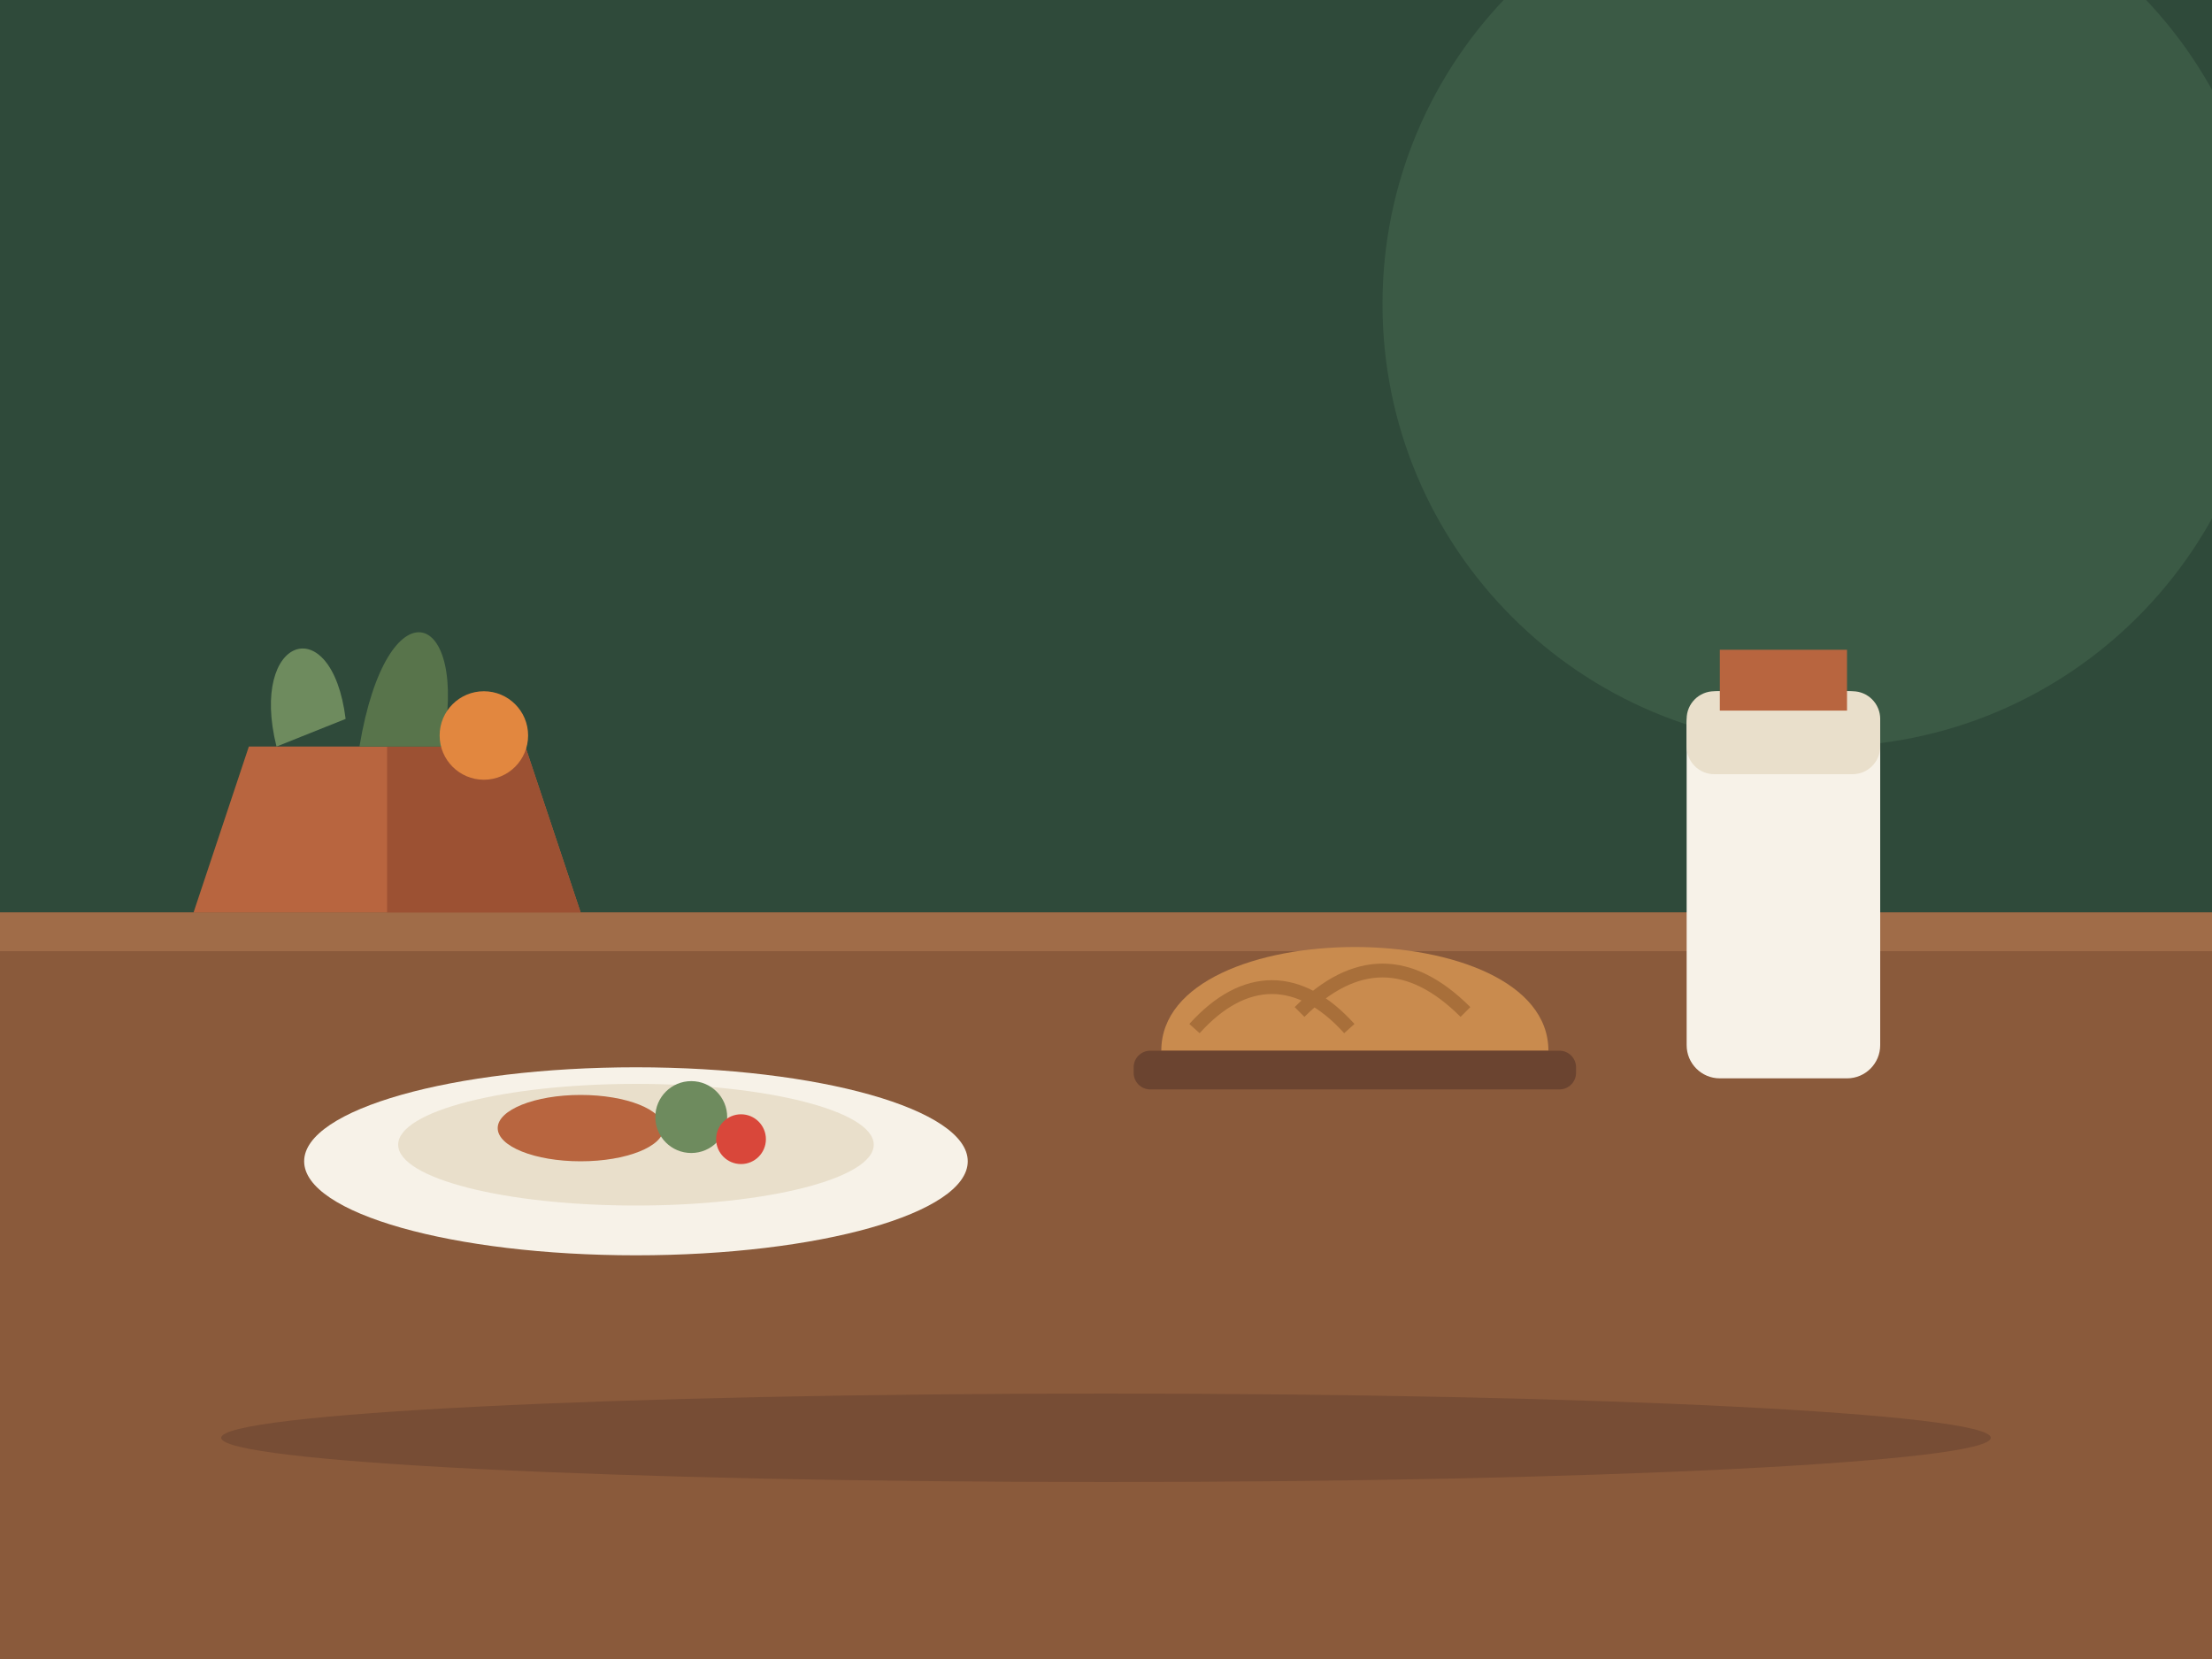
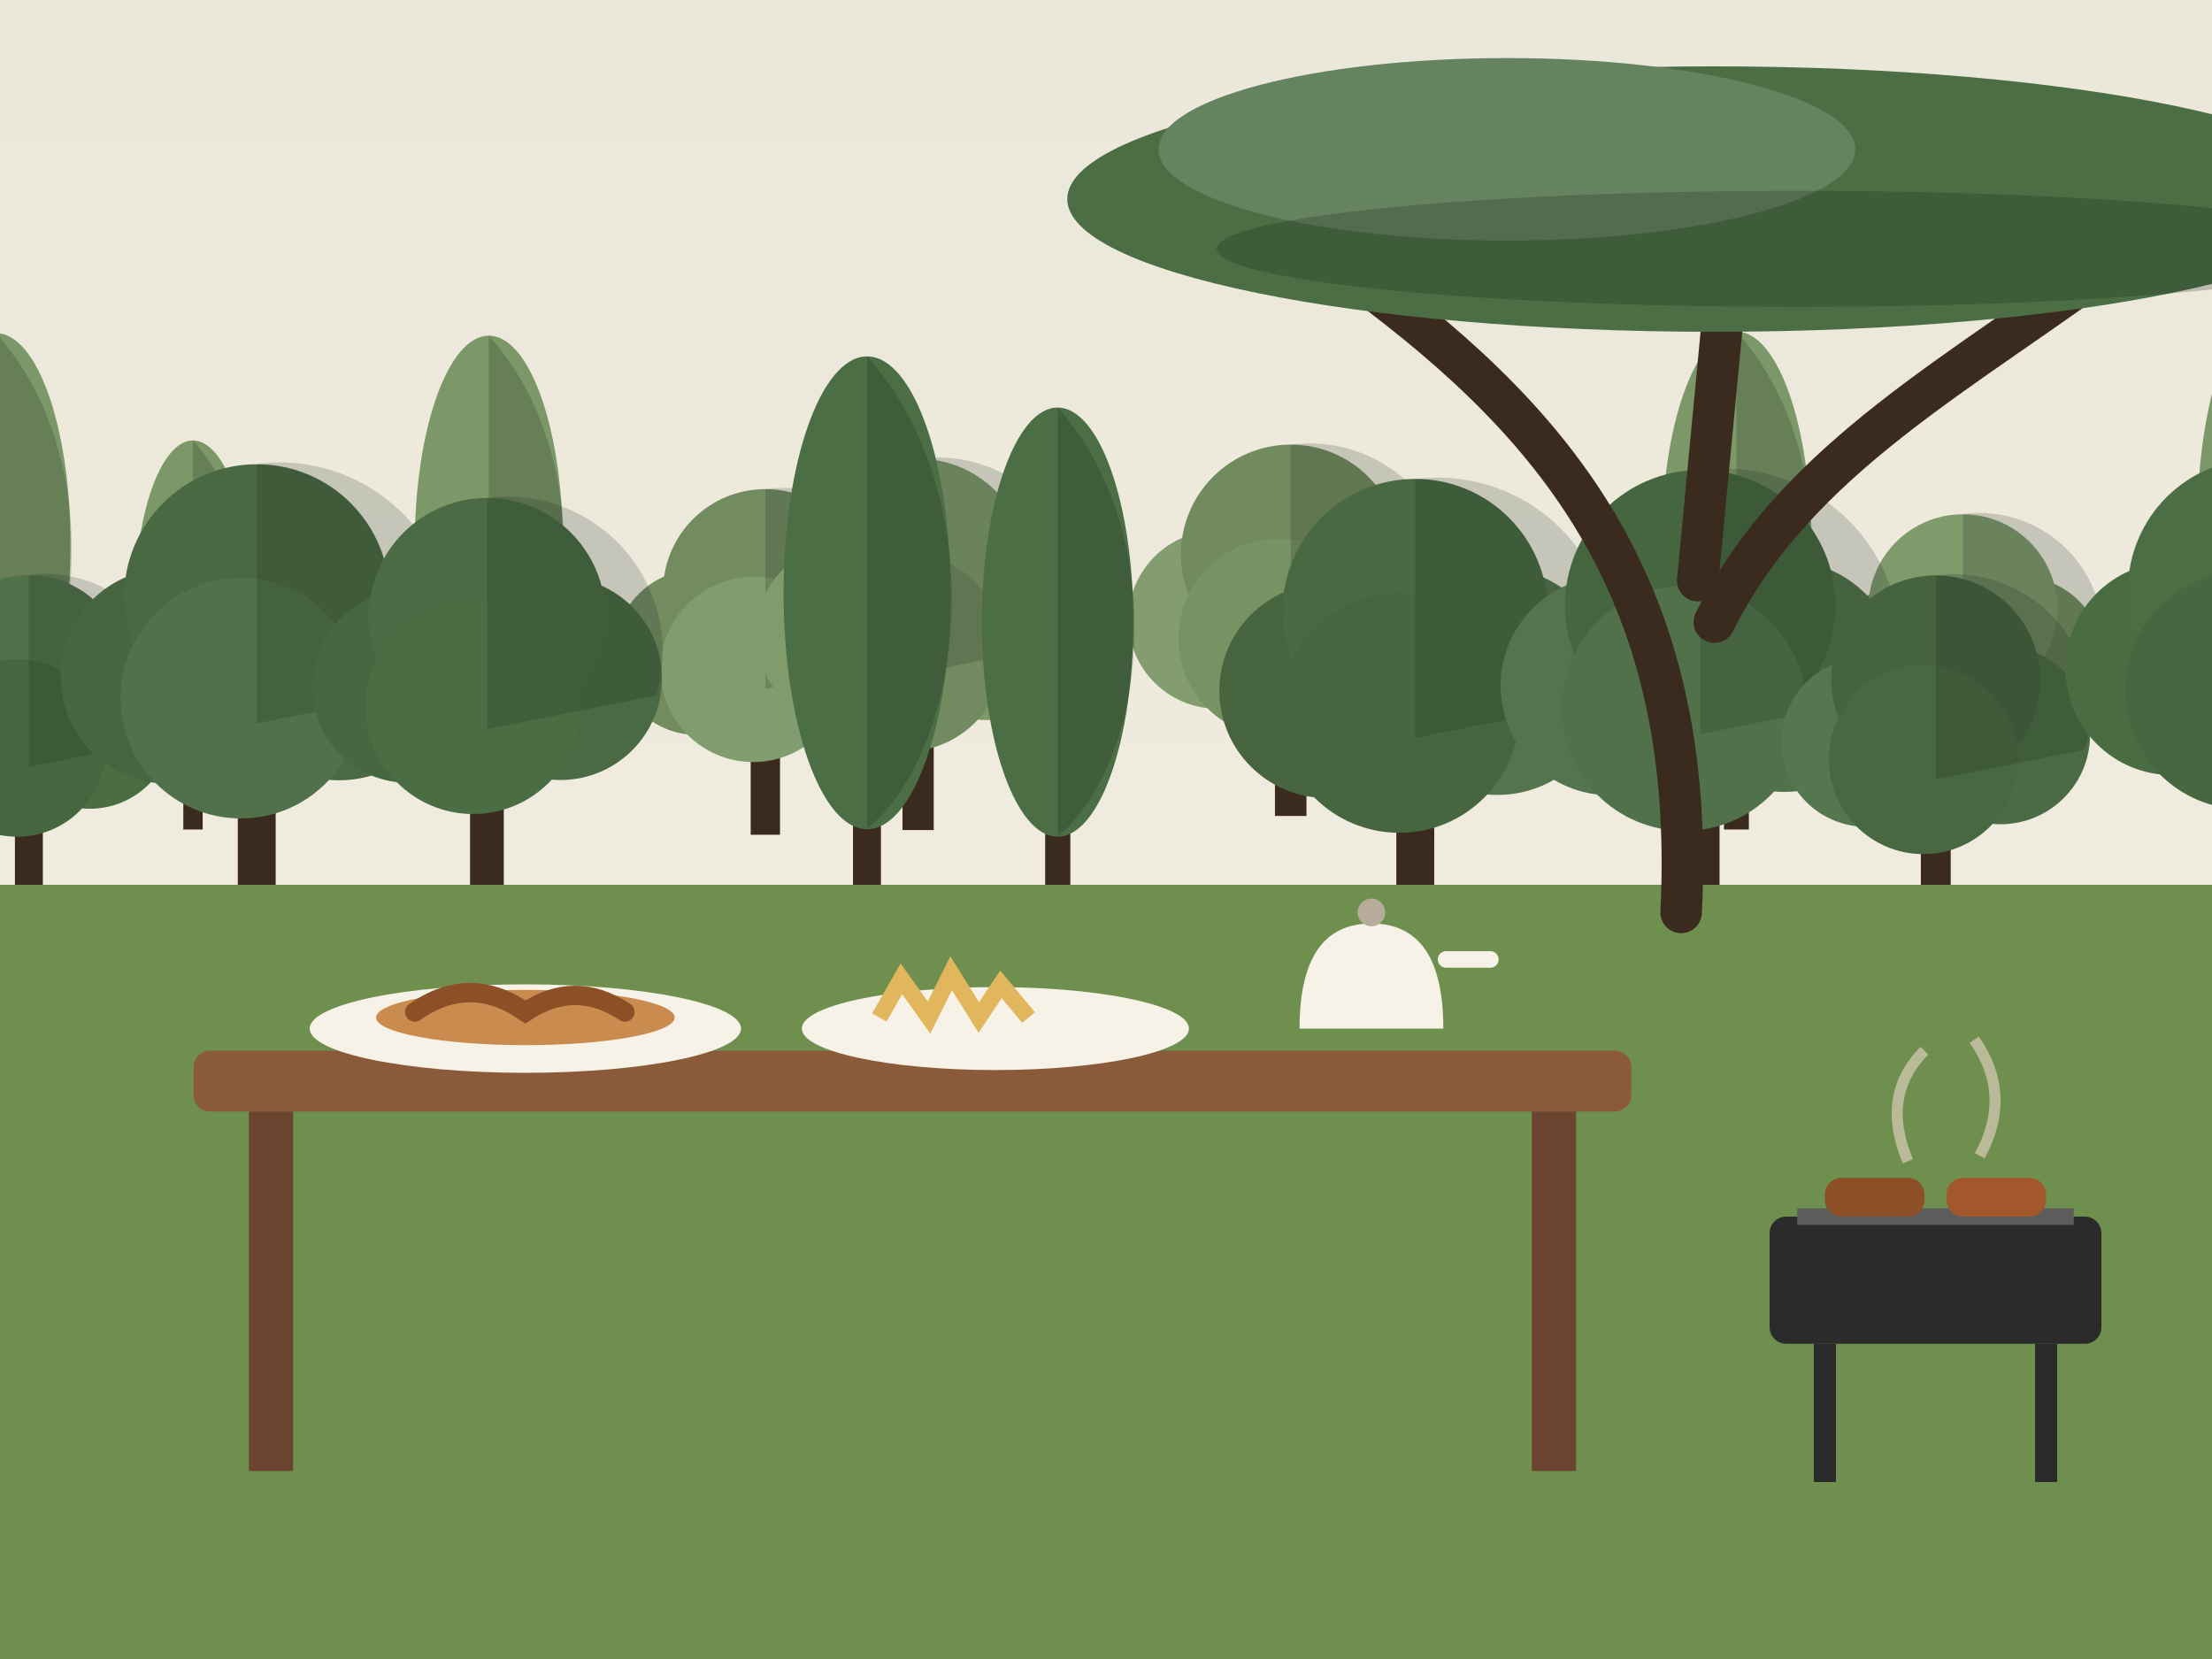
- <svg xmlns="http://www.w3.org/2000/svg" viewBox="0 0 800 600" preserveAspectRatio="xMidYMid slice" role="img" aria-label="Illustration of a farm-to-table spread: bread, vegetables, milk and plates on a wooden table">
-   <rect width="800" height="600" fill="#2F4A3A" />
-   <circle cx="660" cy="110" r="160" fill="#3B5A45" />
-   <rect y="330" width="800" height="270" fill="#8A5A3B" />
-   <rect y="330" width="800" height="14" fill="#A06C48" />
-   <ellipse cx="230" cy="420" rx="120" ry="34" fill="#F7F2E8" />
-   <ellipse cx="230" cy="414" rx="86" ry="22" fill="#E9DFCB" />
-   <ellipse cx="210" cy="408" rx="30" ry="12" fill="#B8653F" />
-   <circle cx="250" cy="404" r="13" fill="#6E8B5E" />
-   <circle cx="268" cy="412" r="9" fill="#D9473A" />
-   <path d="M420 380 C420 330 560 330 560 380 Z" fill="#C98B4E" />
-   <path d="M432 372 C450 352 470 352 488 372 M470 366 C490 346 510 346 530 366" stroke="#A86F3A" stroke-width="5" fill="none" />
-   <rect x="410" y="380" width="160" height="14" rx="6" fill="#6B4430" />
-   <rect x="610" y="250" width="70" height="140" rx="12" fill="#F7F2E8" />
-   <rect x="610" y="250" width="70" height="30" rx="10" fill="#E9DFCB" />
-   <rect x="622" y="235" width="46" height="22" fill="#B8653F" />
-   <g transform="translate(70 230)">
-     <path d="M0 100 L140 100 L120 40 L20 40Z" fill="#B8653F" />
-     <path d="M70 100 L140 100 L120 40 L70 40Z" fill="#9C5133" />
-     <path d="M30 40 C20 0 50 -10 55 30" fill="#6E8B5E" />
-     <path d="M60 40 C70 -20 100 -10 90 40" fill="#58744B" />
-     <circle cx="105" cy="36" r="16" fill="#E2873F" />
-   </g>
-   <ellipse cx="400" cy="520" rx="320" ry="16" fill="#6B4430" opacity=".6" />
+ <svg xmlns="http://www.w3.org/2000/svg" viewBox="0 0 800 600" preserveAspectRatio="xMidYMid slice" role="img" aria-label="Illustration of outdoor dining under an acacia: grilled meat, chips, kienyeji chicken and tea">
+   <defs>
+     <linearGradient id="sky" x1="0" y1="0" x2="0" y2="1">
+       <stop offset="0" stop-color="#EAE8DA" />
+       <stop offset="1" stop-color="#F4EEE2" />
+     </linearGradient>
+   </defs>
+   <rect width="800" height="600" fill="url(#sky)" />
+   <rect x="-5.8" y="255.1" width="9.0" height="44.9" fill="#3B2A1E" />
+   <ellipse cx="-1.4" cy="196.8" rx="26.9" ry="76.3" fill="#7C9868" />
+   <path d="M-1.4 120.6 C39.0 165.4 30.9 246.2 -1.4 273.1Z" fill="#0E1A14" opacity=".2" />
+   <rect x="66.3" y="264.8" width="7.0" height="35.2" fill="#3B2A1E" />
+   <ellipse cx="69.8" cy="219.1" rx="21.1" ry="59.8" fill="#7C9868" />
+   <path d="M69.8 159.3 C101.5 194.5 95.1 257.8 69.8 278.9Z" fill="#0E1A14" opacity=".2" />
+   <rect x="172.4" y="255.3" width="8.9" height="44.7" fill="#3B2A1E" />
+   <ellipse cx="176.8" cy="197.3" rx="26.8" ry="75.9" fill="#7C9868" />
+   <path d="M176.8 121.4 C217.0 166.0 209.0 246.4 176.8 273.2Z" fill="#0E1A14" opacity=".2" />
+   <rect x="271.5" y="253.5" width="10.6" height="48.4" fill="#3B2A1E" />
+   <circle cx="252.2" cy="235.9" r="29.9" fill="#728C60" />
+   <circle cx="299.7" cy="233.3" r="31.7" fill="#789364" />
+   <circle cx="276.8" cy="213.9" r="37.0" fill="#728C60" />
+   <circle cx="272.4" cy="242.1" r="33.5" fill="#819C6E" />
+   <path d="M276.8 176.9 A48.4 48.4 0 0 1 329.7 238.5 L276.8 249.1Z" fill="#0E1A14" opacity=".18" />
+   <rect x="326.4" y="248.2" width="11.3" height="52.0" fill="#3B2A1E" />
+   <circle cx="305.5" cy="229.2" r="32.2" fill="#809B6C" />
+   <circle cx="356.6" cy="226.4" r="34.0" fill="#7D9869" />
+   <circle cx="332.0" cy="205.6" r="39.7" fill="#7F9A6C" />
+   <circle cx="327.3" cy="235.9" r="35.9" fill="#718A5F" />
+   <path d="M332.0 165.9 A52.0 52.0 0 0 1 388.8 232.1 L332.0 243.4Z" fill="#0E1A14" opacity=".18" />
+   <rect x="461.1" y="243.1" width="11.4" height="52.0" fill="#3B2A1E" />
+   <circle cx="440.3" cy="224.1" r="32.2" fill="#839D70" />
+   <circle cx="491.4" cy="221.3" r="34.1" fill="#829D6F" />
+   <circle cx="466.8" cy="200.5" r="39.7" fill="#718B5F" />
+   <circle cx="462.1" cy="230.8" r="35.9" fill="#779364" />
+   <path d="M466.8 160.8 A52.0 52.0 0 0 1 523.5 227.0 L466.8 238.3Z" fill="#0E1A14" opacity=".18" />
+   <rect x="509.1" y="262.1" width="9.5" height="43.7" fill="#3B2A1E" />
+   <circle cx="491.6" cy="246.2" r="27.0" fill="#819C6E" />
+   <circle cx="534.5" cy="243.8" r="28.6" fill="#7A9666" />
+   <circle cx="513.9" cy="226.3" r="33.3" fill="#799566" />
+   <circle cx="509.9" cy="251.7" r="30.2" fill="#718A5E" />
+   <path d="M513.9 193.0 A43.7 43.7 0 0 1 561.5 248.6 L513.9 258.1Z" fill="#0E1A14" opacity=".18" />
+   <rect x="623.5" y="255.0" width="9.0" height="45.0" fill="#3B2A1E" />
+   <ellipse cx="628.0" cy="196.4" rx="27.0" ry="76.5" fill="#7C9868" />
+   <path d="M628.0 119.9 C668.5 164.9 660.4 246.0 628.0 273.0Z" fill="#0E1A14" opacity=".2" />
+   <rect x="705.0" y="256.8" width="9.8" height="44.8" fill="#3B2A1E" />
+   <circle cx="687.0" cy="240.5" r="27.7" fill="#718A5E" />
+   <circle cx="731.1" cy="238.1" r="29.4" fill="#738D60" />
+   <circle cx="709.9" cy="220.2" r="34.2" fill="#7F9A6B" />
+   <circle cx="705.8" cy="246.2" r="31.0" fill="#748F61" />
+   <path d="M709.9 185.9 A44.8 44.8 0 0 1 758.8 243.0 L709.9 252.8Z" fill="#0E1A14" opacity=".18" />
+   <rect x="818.7" y="252.0" width="9.6" height="48.0" fill="#3B2A1E" />
+   <ellipse cx="823.5" cy="189.6" rx="28.8" ry="81.6" fill="#7C9868" />
+   <path d="M823.5 108.0 C866.7 156.0 858.1 242.4 823.5 271.2Z" fill="#0E1A14" opacity=".2" />
+   <rect x="5.4" y="281.5" width="10.1" height="46.5" fill="#3B2A1E" />
+   <circle cx="-13.2" cy="264.6" r="28.7" fill="#486942" />
+   <circle cx="32.4" cy="262.1" r="30.4" fill="#4B6D44" />
+   <circle cx="10.4" cy="243.5" r="35.5" fill="#507149" />
+   <circle cx="6.2" cy="270.5" r="32.1" fill="#466640" />
+   <path d="M10.4 208.0 A46.5 46.5 0 0 1 61.2 267.1 L10.4 277.3Z" fill="#0E1A14" opacity=".18" />
+   <rect x="86.0" y="267.3" width="13.7" height="62.9" fill="#3B2A1E" />
+   <circle cx="60.8" cy="244.5" r="38.9" fill="#476640" />
+   <circle cx="122.6" cy="241.0" r="41.2" fill="#496A42" />
+   <circle cx="92.9" cy="215.9" r="48.0" fill="#496942" />
+   <circle cx="87.1" cy="252.5" r="43.5" fill="#507149" />
+   <path d="M92.9 167.8 A62.9 62.9 0 0 1 161.5 247.9 L92.9 261.6Z" fill="#0E1A14" opacity=".18" />
+   <rect x="170.0" y="268.8" width="12.2" height="56.1" fill="#3B2A1E" />
+   <circle cx="147.6" cy="248.4" r="34.7" fill="#476741" />
+   <circle cx="202.7" cy="245.4" r="36.7" fill="#496A42" />
+   <circle cx="176.2" cy="222.9" r="42.8" fill="#4A6B43" />
+   <circle cx="171.1" cy="255.6" r="38.8" fill="#4B6D44" />
+   <path d="M176.2 180.1 A56.1 56.1 0 0 1 237.4 251.5 L176.2 263.7Z" fill="#0E1A14" opacity=".18" />
+   <rect x="308.5" y="279.7" width="10.1" height="50.3" fill="#3B2A1E" />
+   <ellipse cx="313.6" cy="214.4" rx="30.2" ry="85.5" fill="#4C6E45" />
+   <path d="M313.6 128.9 C358.8 179.2 349.8 269.7 313.6 299.8Z" fill="#0E1A14" opacity=".2" />
+   <rect x="378.0" y="284.4" width="9.1" height="45.6" fill="#3B2A1E" />
+   <ellipse cx="382.5" cy="225.0" rx="27.4" ry="77.6" fill="#4C6E45" />
+   <path d="M382.5 147.4 C423.6 193.1 415.4 275.2 382.5 302.6Z" fill="#0E1A14" opacity=".2" />
+   <rect x="505.0" y="272.6" width="13.7" height="62.8" fill="#3B2A1E" />
+   <circle cx="479.8" cy="249.8" r="38.8" fill="#46653F" />
+   <circle cx="541.5" cy="246.4" r="41.1" fill="#54744D" />
+   <circle cx="511.8" cy="221.2" r="48.0" fill="#486942" />
+   <circle cx="506.1" cy="257.8" r="43.4" fill="#466640" />
+   <path d="M511.8 173.3 A62.8 62.8 0 0 1 580.3 253.2 L511.8 266.9Z" fill="#0E1A14" opacity=".18" />
+   <rect x="607.9" y="271.3" width="14.0" height="64.1" fill="#3B2A1E" />
+   <circle cx="582.3" cy="248.0" r="39.6" fill="#54744D" />
+   <circle cx="645.2" cy="244.5" r="41.9" fill="#51724A" />
+   <circle cx="614.9" cy="218.9" r="48.9" fill="#466640" />
+   <circle cx="609.1" cy="256.2" r="44.3" fill="#50714A" />
+   <path d="M614.9 170.0 A64.1 64.1 0 0 1 684.8 251.5 L614.9 265.5Z" fill="#0E1A14" opacity=".18" />
+   <rect x="694.7" y="286.4" width="10.8" height="49.4" fill="#3B2A1E" />
+   <circle cx="674.9" cy="268.4" r="30.6" fill="#567650" />
+   <circle cx="723.5" cy="265.7" r="32.4" fill="#4A6B43" />
+   <circle cx="700.1" cy="245.9" r="37.8" fill="#44633E" />
+   <circle cx="695.6" cy="274.7" r="34.2" fill="#486841" />
+   <path d="M700.1 208.1 A49.4 49.4 0 0 1 754.0 271.1 L700.1 281.9Z" fill="#0E1A14" opacity=".18" />
+   <rect x="810.4" y="264.5" width="13.6" height="62.3" fill="#3B2A1E" />
+   <circle cx="785.5" cy="241.8" r="38.5" fill="#4A6C43" />
+   <circle cx="846.7" cy="238.4" r="40.8" fill="#4A6B43" />
+   <circle cx="817.2" cy="213.5" r="47.6" fill="#4C6E45" />
+   <circle cx="811.6" cy="249.7" r="43.0" fill="#476740" />
+   <path d="M817.2 165.9 A62.3 62.3 0 0 1 885.2 245.2 L817.2 258.8Z" fill="#0E1A14" opacity=".18" />
+   <rect y="320" width="800" height="280" fill="#6E8F4E" />
+   <path d="M608.0 330.0 C614.0 210.0 560.0 150.0 485.0 96.0 M620.0 225.0 C650.0 165.0 710.0 135.0 770.0 90.0 M614.0 210.0 L626.0 84.0" stroke="#3B2A1E" stroke-width="15.0" fill="none" stroke-linecap="round" />
+   <ellipse cx="620.0" cy="72.0" rx="234.0" ry="48.0" fill="#4C6E45" />
+   <ellipse cx="545.0" cy="54.0" rx="126.0" ry="33.0" fill="#668360" />
+   <ellipse cx="650.0" cy="90.0" rx="210.0" ry="21.0" fill="#0E1A14" opacity=".22" />
+   <rect x="70" y="380" width="520" height="22" rx="6" fill="#8A5A3B" />
+   <rect x="90" y="402" width="16" height="130" fill="#6B4430" />
+   <rect x="554" y="402" width="16" height="130" fill="#6B4430" />
+   <ellipse cx="190" cy="372" rx="78" ry="16" fill="#F7F2E8" />
+   <ellipse cx="190" cy="368" rx="54" ry="10" fill="#C98B4E" />
+   <path d="M150 366 q20 -14 40 0 q18 -12 36 0" stroke="#8C4F26" stroke-width="7" fill="none" stroke-linecap="round" />
+   <ellipse cx="360" cy="372" rx="70" ry="15" fill="#F7F2E8" />
+   <path d="M318 368 l8 -14 l10 14 l8 -16 l10 16 l8 -12 l10 12" stroke="#E2B65C" stroke-width="6" fill="none" />
+   <path d="M470 372 q0 -38 26 -38 q26 0 26 38z" fill="#F7F2E8" />
+   <rect x="520" y="344" width="22" height="6" rx="3" fill="#F7F2E8" />
+   <circle cx="496" cy="330" r="5" fill="#B8AD9B" />
+   <rect x="640" y="440" width="120" height="46" rx="6" fill="#2B2B2B" />
+   <path d="M650 440 h100" stroke="#5C5C5C" stroke-width="6" />
+   <rect x="660" y="426" width="36" height="14" rx="6" fill="#8C4F26" />
+   <rect x="704" y="426" width="36" height="14" rx="6" fill="#A3582B" />
+   <path d="M690 420 q-10 -24 6 -40 M716 418 q12 -22 -2 -42" stroke="#D8CDB8" stroke-width="4" fill="none" opacity=".7" />
+   <rect x="656" y="486" width="8" height="50" fill="#2B2B2B" />
+   <rect x="736" y="486" width="8" height="50" fill="#2B2B2B" />
</svg>
